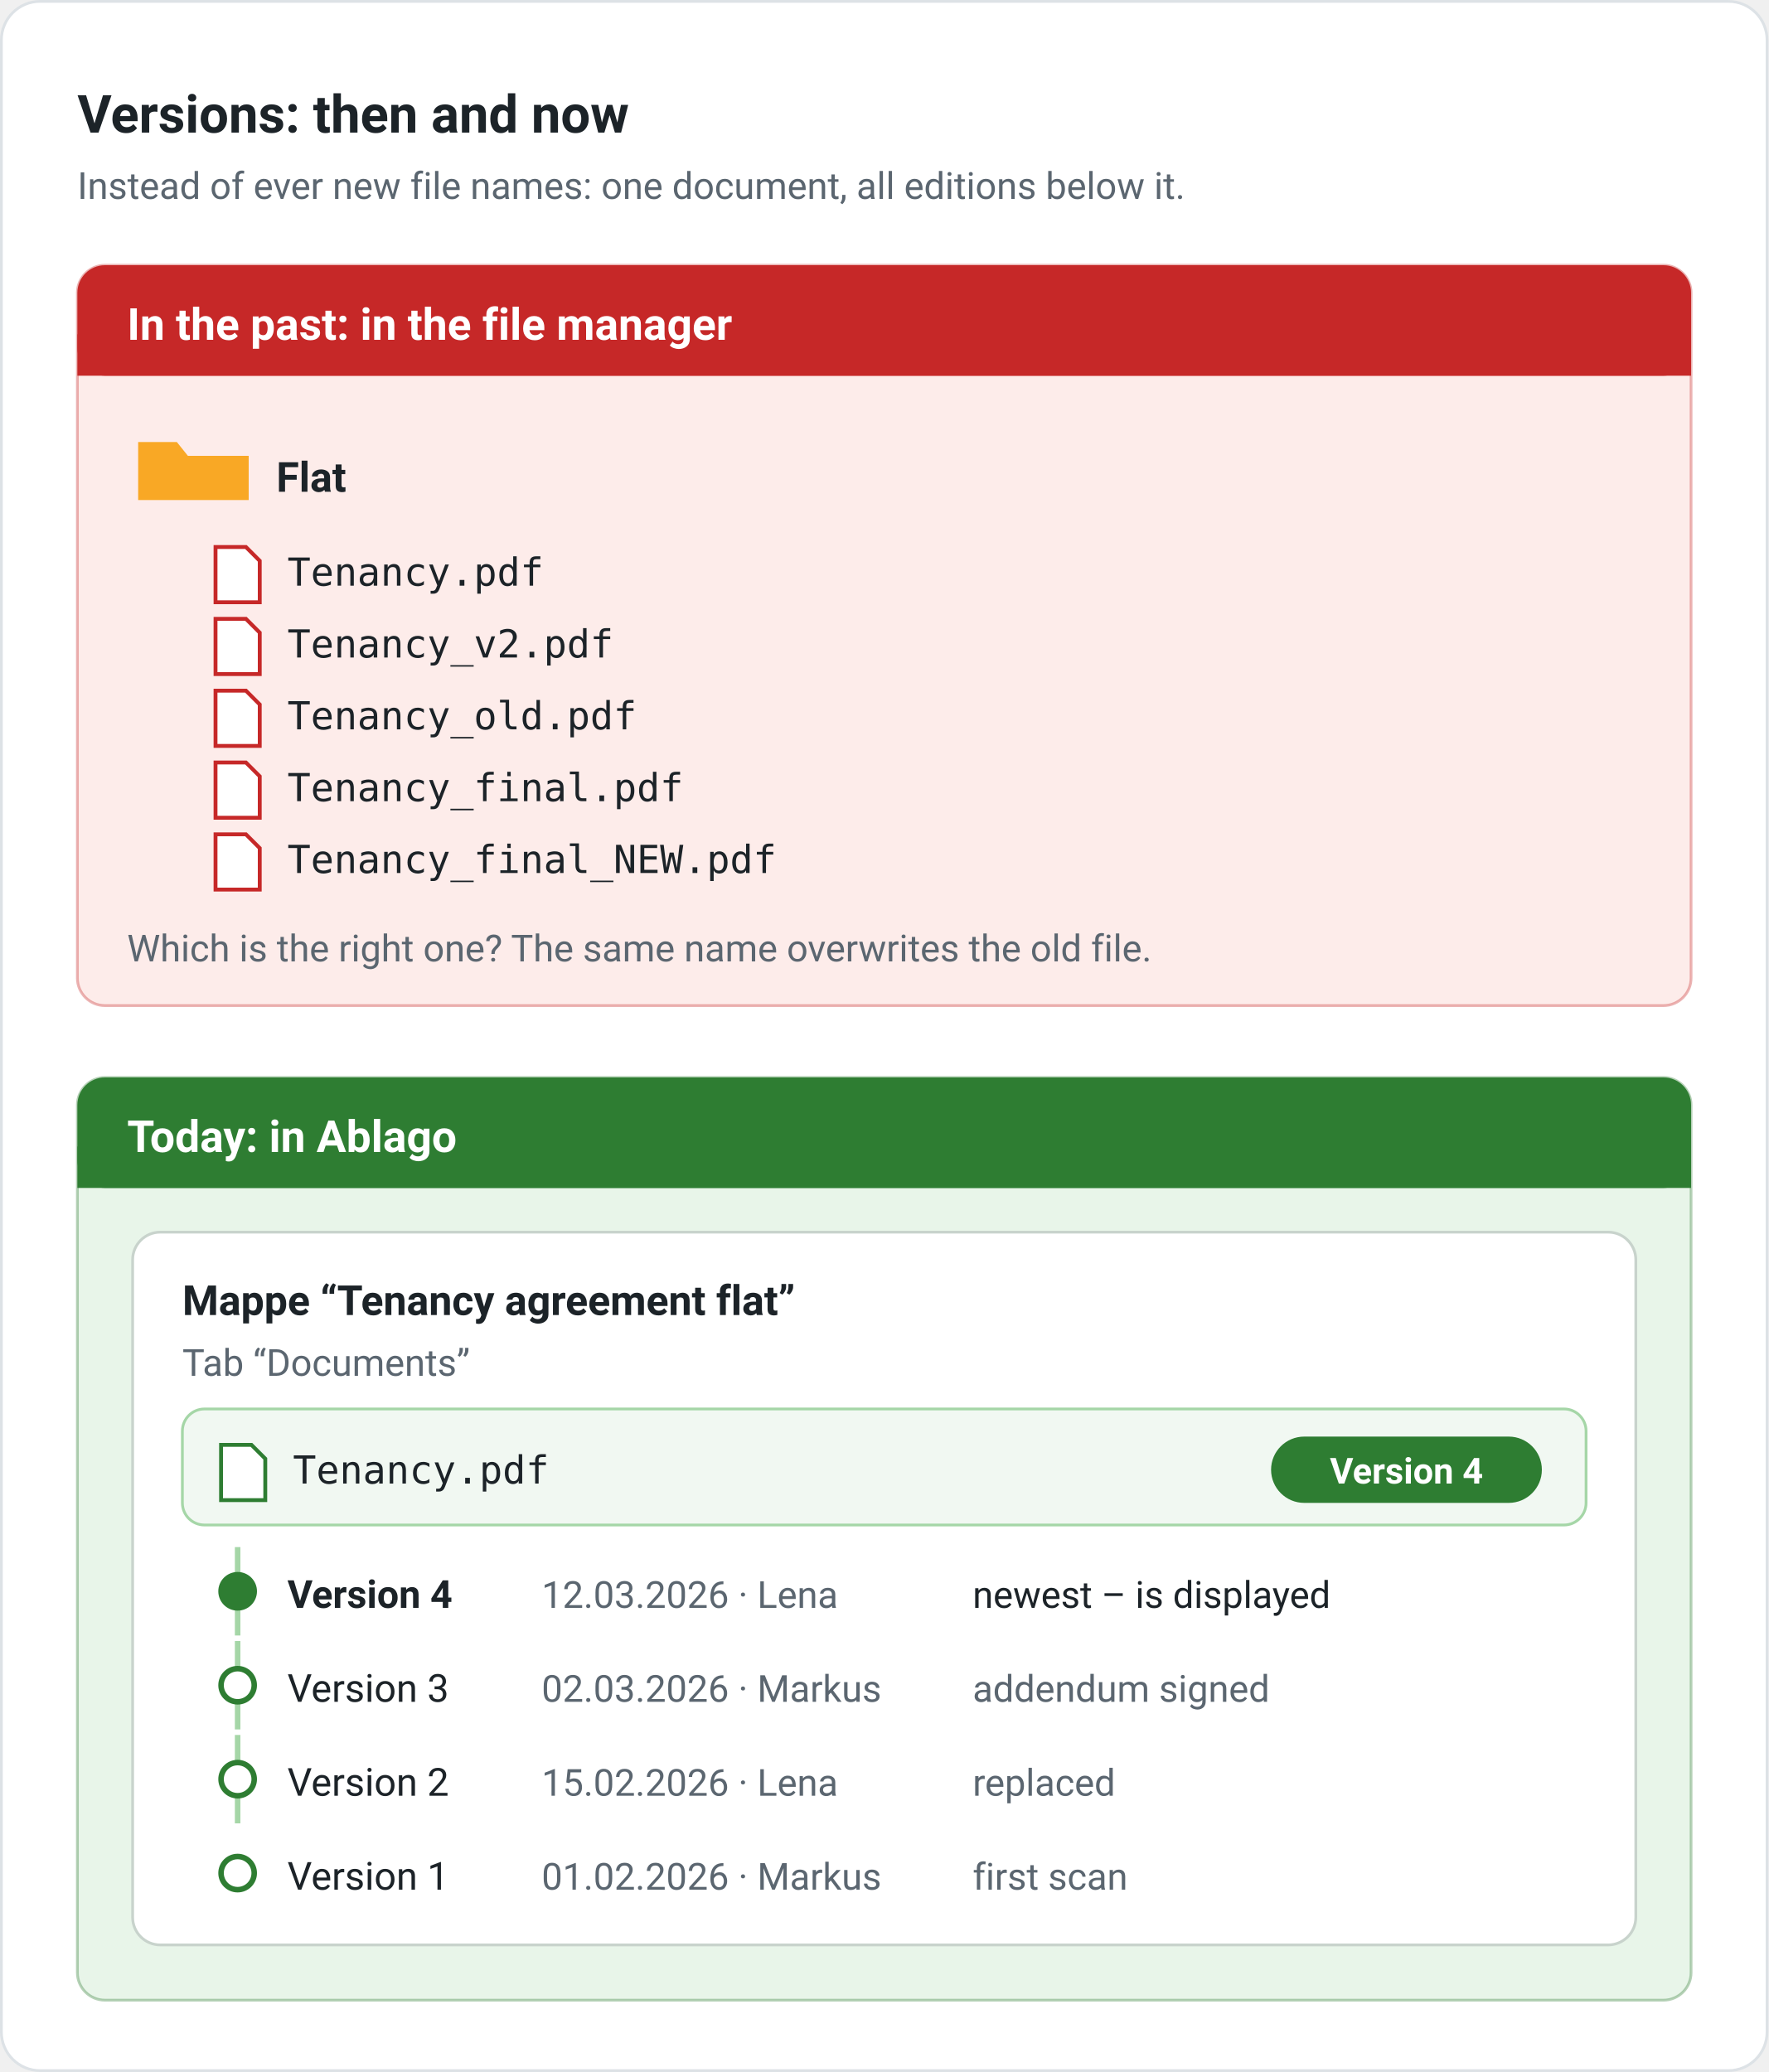
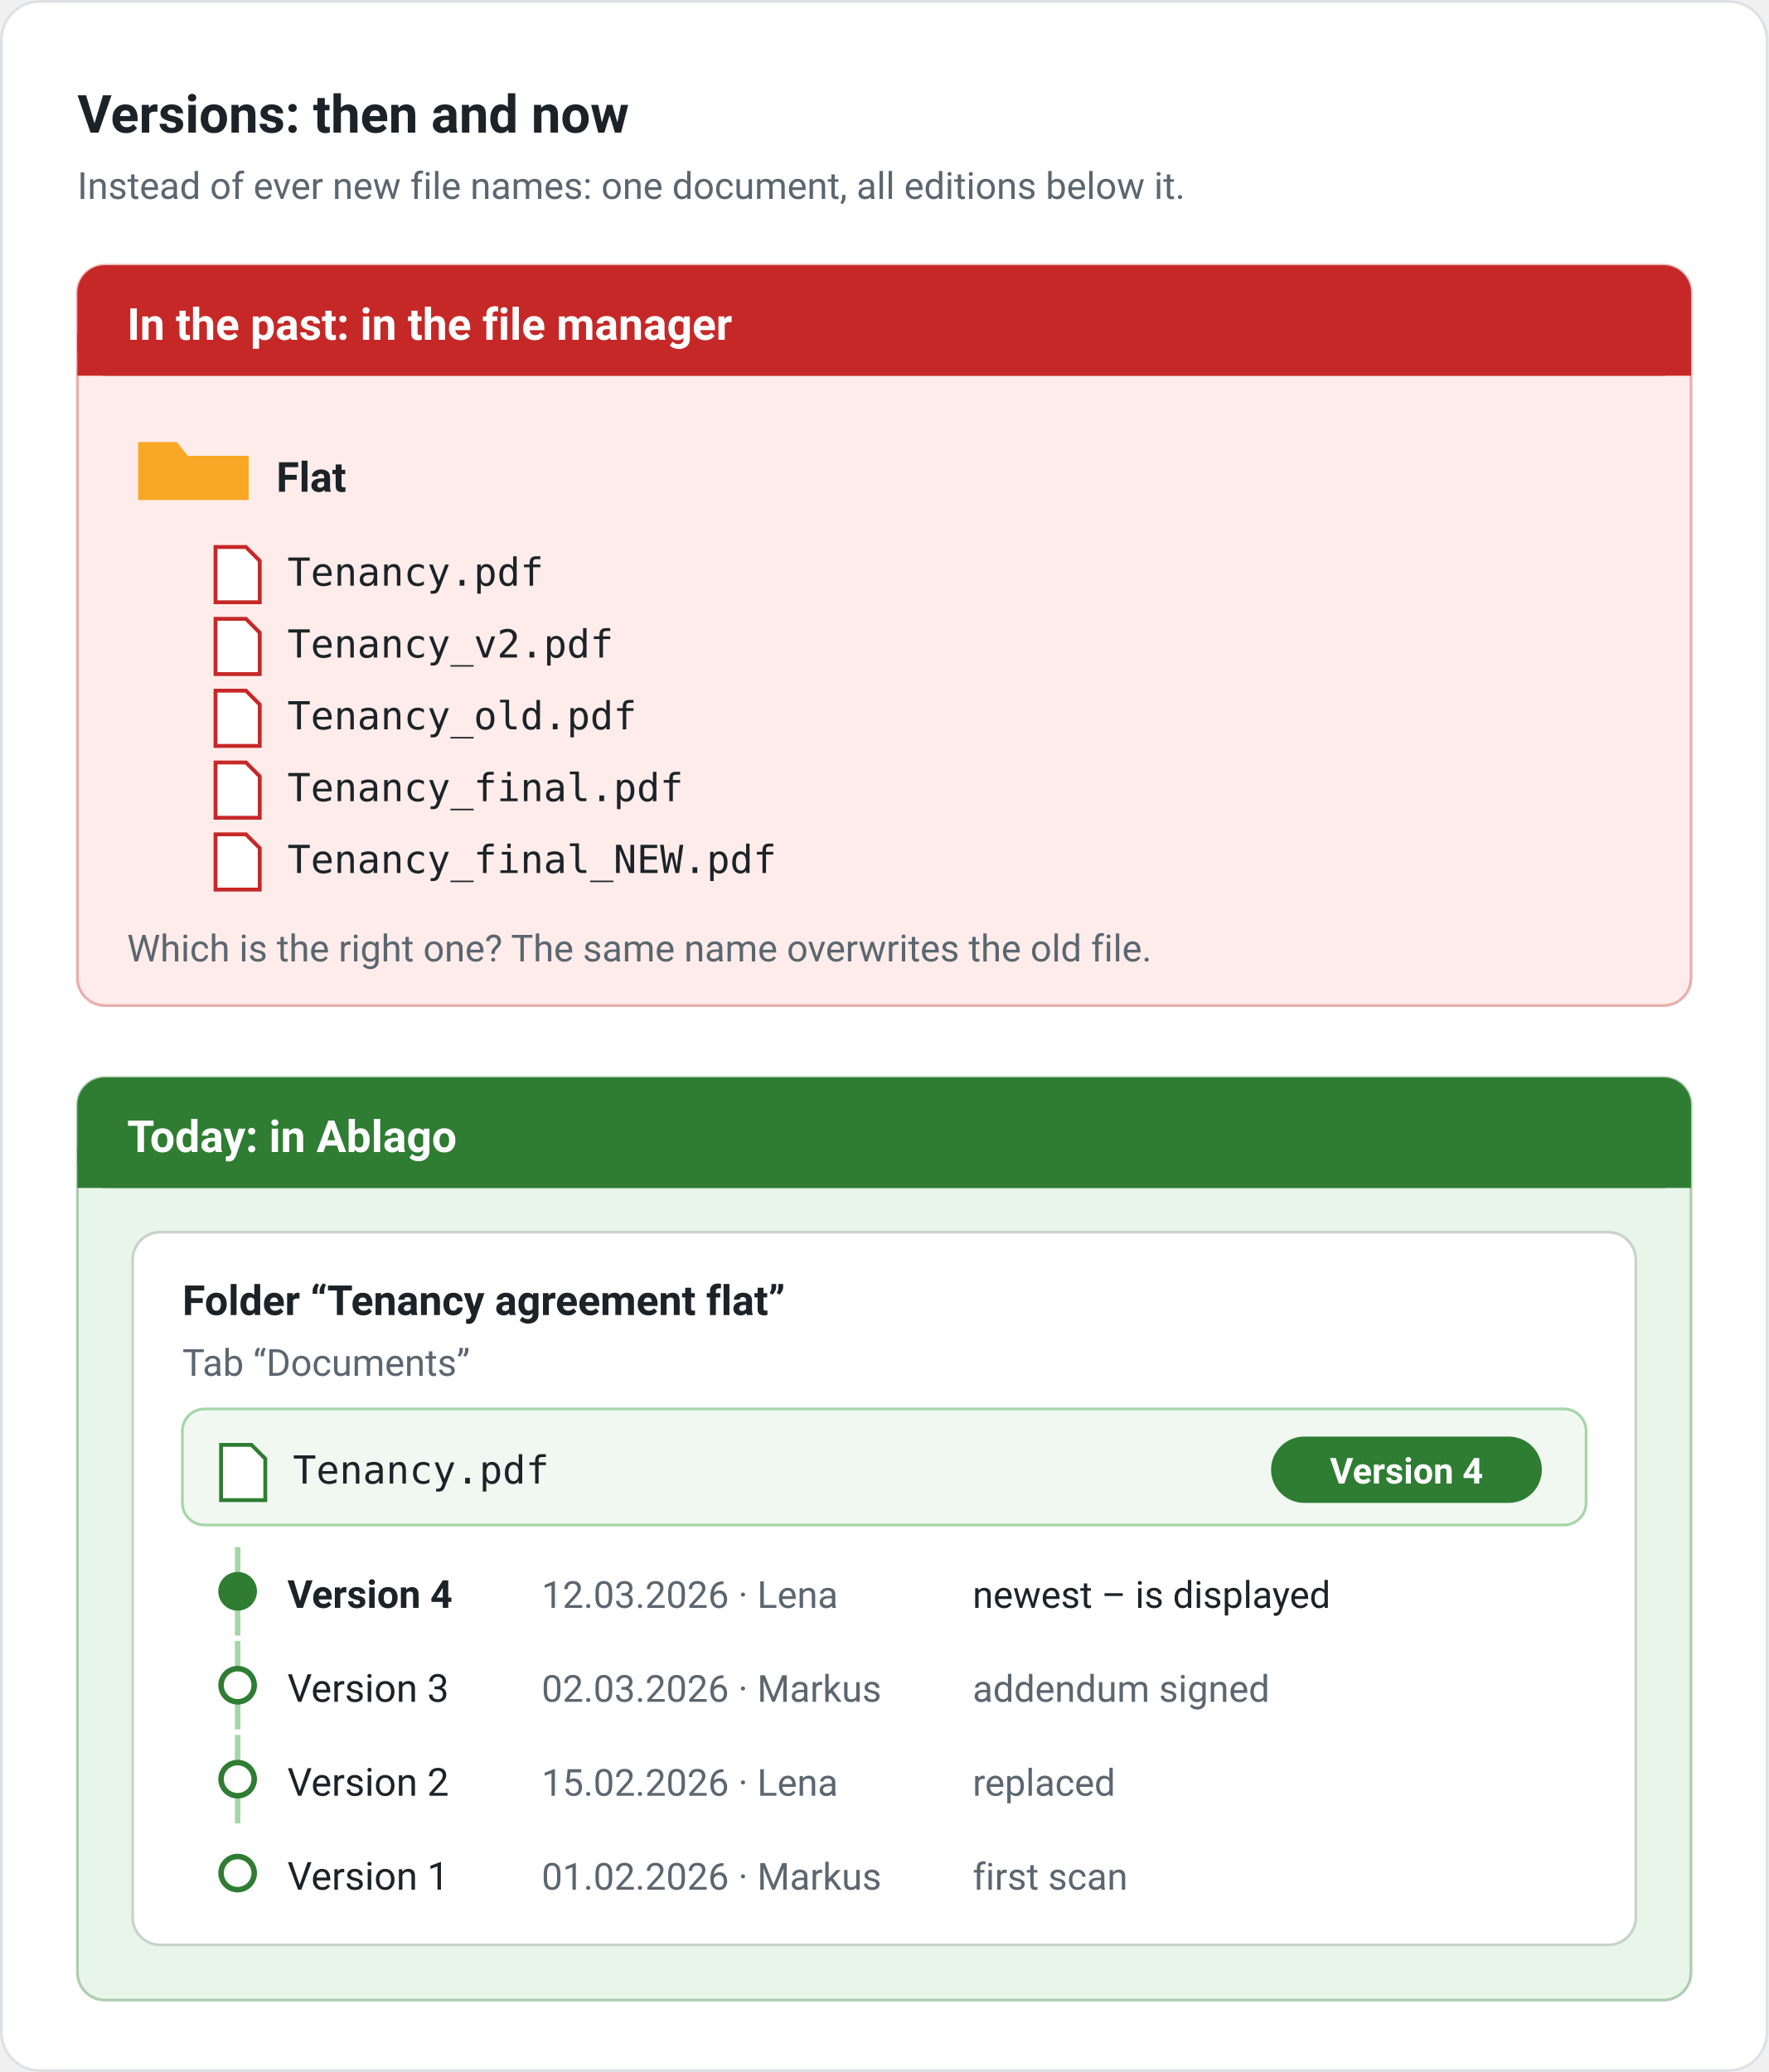
- <svg xmlns="http://www.w3.org/2000/svg" viewBox="0 0 640 750" width="640" height="750" role="img" aria-label="In the past: many files with additions like v2, old and final in the file manager. Today: one document in the Mappe, below it its versions 1 to 4 with the date and who saved them." style="font-family:system-ui,-apple-system,'Segoe UI',Roboto,Helvetica,Arial,sans-serif">
+ <svg xmlns="http://www.w3.org/2000/svg" viewBox="0 0 640 750" width="640" height="750" role="img" aria-label="In the past: many files with additions like v2, old and final in the file manager. Today: one document in the folder, below it its versions 1 to 4 with the date and who saved them." style="font-family:system-ui,-apple-system,'Segoe UI',Roboto,Helvetica,Arial,sans-serif">
  <rect x="0.5" y="0.5" width="639" height="749" rx="14" fill="#ffffff" stroke="#dde2e6" />
  <text x="28" y="48" font-size="19" fill="#1c2328" font-weight="700">Versions: then and now</text>
  <text x="28" y="72" font-size="13.5" fill="#5b6670">Instead of ever new file names: one document, all editions below it.</text>
  <rect x="28" y="96" width="584" height="268" rx="10" fill="#fdecea" stroke="#c62828" stroke-opacity=".35" />
  <rect x="28" y="96" width="584" height="40" rx="10" fill="#c62828" stroke="none" />
  <rect x="28" y="121" width="584" height="15" rx="0" fill="#c62828" stroke="none" />
  <text x="46" y="123" font-size="16" fill="#ffffff" font-weight="700" text-anchor="start">In the past: in the file manager</text>
  <path d="M50 160h14l4 5h22v16h-40z" fill="#f9a825" />
  <text x="100" y="178" font-size="15" fill="#1c2328" font-weight="700" text-anchor="start">Flat</text>
  <path d="M78 198h11l5 5v15h-16z" fill="#fff" stroke="#c62828" stroke-width="1.4" />
  <text x="104" y="212" font-size="14" fill="#1c2328" font-weight="400" text-anchor="start" font-family="ui-monospace,SFMono-Regular,Menlo,Consolas,monospace">Tenancy.pdf</text>
  <path d="M78 224h11l5 5v15h-16z" fill="#fff" stroke="#c62828" stroke-width="1.4" />
  <text x="104" y="238" font-size="14" fill="#1c2328" font-weight="400" text-anchor="start" font-family="ui-monospace,SFMono-Regular,Menlo,Consolas,monospace">Tenancy_v2.pdf</text>
  <path d="M78 250h11l5 5v15h-16z" fill="#fff" stroke="#c62828" stroke-width="1.4" />
  <text x="104" y="264" font-size="14" fill="#1c2328" font-weight="400" text-anchor="start" font-family="ui-monospace,SFMono-Regular,Menlo,Consolas,monospace">Tenancy_old.pdf</text>
  <path d="M78 276h11l5 5v15h-16z" fill="#fff" stroke="#c62828" stroke-width="1.4" />
  <text x="104" y="290" font-size="14" fill="#1c2328" font-weight="400" text-anchor="start" font-family="ui-monospace,SFMono-Regular,Menlo,Consolas,monospace">Tenancy_final.pdf</text>
  <path d="M78 302h11l5 5v15h-16z" fill="#fff" stroke="#c62828" stroke-width="1.4" />
  <text x="104" y="316" font-size="14" fill="#1c2328" font-weight="400" text-anchor="start" font-family="ui-monospace,SFMono-Regular,Menlo,Consolas,monospace">Tenancy_final_NEW.pdf</text>
  <text x="46" y="348" font-size="13.5" fill="#5b6670" font-weight="400" text-anchor="start">Which is the right one? The same name overwrites the old file.</text>
  <rect x="28" y="390" width="584" height="334" rx="10" fill="#e8f5e9" stroke="#2e7d32" stroke-opacity=".35" />
  <rect x="28" y="390" width="584" height="40" rx="10" fill="#2e7d32" stroke="none" />
  <rect x="28" y="415" width="584" height="15" rx="0" fill="#2e7d32" stroke="none" />
  <text x="46" y="417" font-size="16" fill="#ffffff" font-weight="700" text-anchor="start">Today: in Ablago</text>
  <rect x="48" y="446" width="544" height="258" rx="10" fill="#ffffff" stroke="#c8d3cc" />
-   <text x="66" y="476" font-size="15" fill="#1c2328" font-weight="700" text-anchor="start">Mappe “Tenancy agreement flat”</text>
+   <text x="66" y="476" font-size="15" fill="#1c2328" font-weight="700" text-anchor="start">Folder “Tenancy agreement flat”</text>
  <text x="66" y="498" font-size="13.5" fill="#5b6670" font-weight="400" text-anchor="start">Tab “Documents”</text>
  <rect x="66" y="510" width="508" height="42" rx="8" fill="#f1f8f2" stroke="#a5d6a7" />
  <path d="M80 523h11l5 5v15h-16z" fill="#fff" stroke="#2e7d32" stroke-width="1.4" />
  <text x="106" y="537" font-size="14" fill="#1c2328" font-weight="400" text-anchor="start" font-family="ui-monospace,SFMono-Regular,Menlo,Consolas,monospace">Tenancy.pdf</text>
  <rect x="460" y="520" width="98" height="24" rx="12" fill="#2e7d32" stroke="none" />
  <text x="509" y="537" font-size="13" fill="#ffffff" font-weight="700" text-anchor="middle">Version 4</text>
  <line x1="86" y1="560" x2="86" y2="592" stroke="#a5d6a7" stroke-width="2" />
  <circle cx="86" cy="576" r="6" fill="#2e7d32" stroke="#2e7d32" stroke-width="2" />
  <text x="104" y="582" font-size="14" fill="#1c2328" font-weight="700" text-anchor="start">Version 4</text>
  <text x="196" y="582" font-size="13.5" fill="#5b6670" font-weight="400" text-anchor="start">12.03.2026 · Lena</text>
  <text x="352" y="582" font-size="13.5" fill="#1c2328" font-weight="400" text-anchor="start">newest – is displayed</text>
  <line x1="86" y1="594" x2="86" y2="626" stroke="#a5d6a7" stroke-width="2" />
  <circle cx="86" cy="610" r="6" fill="#ffffff" stroke="#2e7d32" stroke-width="2" />
  <text x="104" y="616" font-size="14" fill="#1c2328" font-weight="400" text-anchor="start">Version 3</text>
  <text x="196" y="616" font-size="13.5" fill="#5b6670" font-weight="400" text-anchor="start">02.03.2026 · Markus</text>
  <text x="352" y="616" font-size="13.5" fill="#5b6670" font-weight="400" text-anchor="start">addendum signed</text>
  <line x1="86" y1="628" x2="86" y2="660" stroke="#a5d6a7" stroke-width="2" />
  <circle cx="86" cy="644" r="6" fill="#ffffff" stroke="#2e7d32" stroke-width="2" />
  <text x="104" y="650" font-size="14" fill="#1c2328" font-weight="400" text-anchor="start">Version 2</text>
  <text x="196" y="650" font-size="13.5" fill="#5b6670" font-weight="400" text-anchor="start">15.02.2026 · Lena</text>
  <text x="352" y="650" font-size="13.5" fill="#5b6670" font-weight="400" text-anchor="start">replaced</text>
  <circle cx="86" cy="678" r="6" fill="#ffffff" stroke="#2e7d32" stroke-width="2" />
  <text x="104" y="684" font-size="14" fill="#1c2328" font-weight="400" text-anchor="start">Version 1</text>
  <text x="196" y="684" font-size="13.5" fill="#5b6670" font-weight="400" text-anchor="start">01.02.2026 · Markus</text>
  <text x="352" y="684" font-size="13.5" fill="#5b6670" font-weight="400" text-anchor="start">first scan</text>
  <text x="46" y="742" font-size="14" fill="#5b6670" font-weight="400" text-anchor="start" />
</svg>
